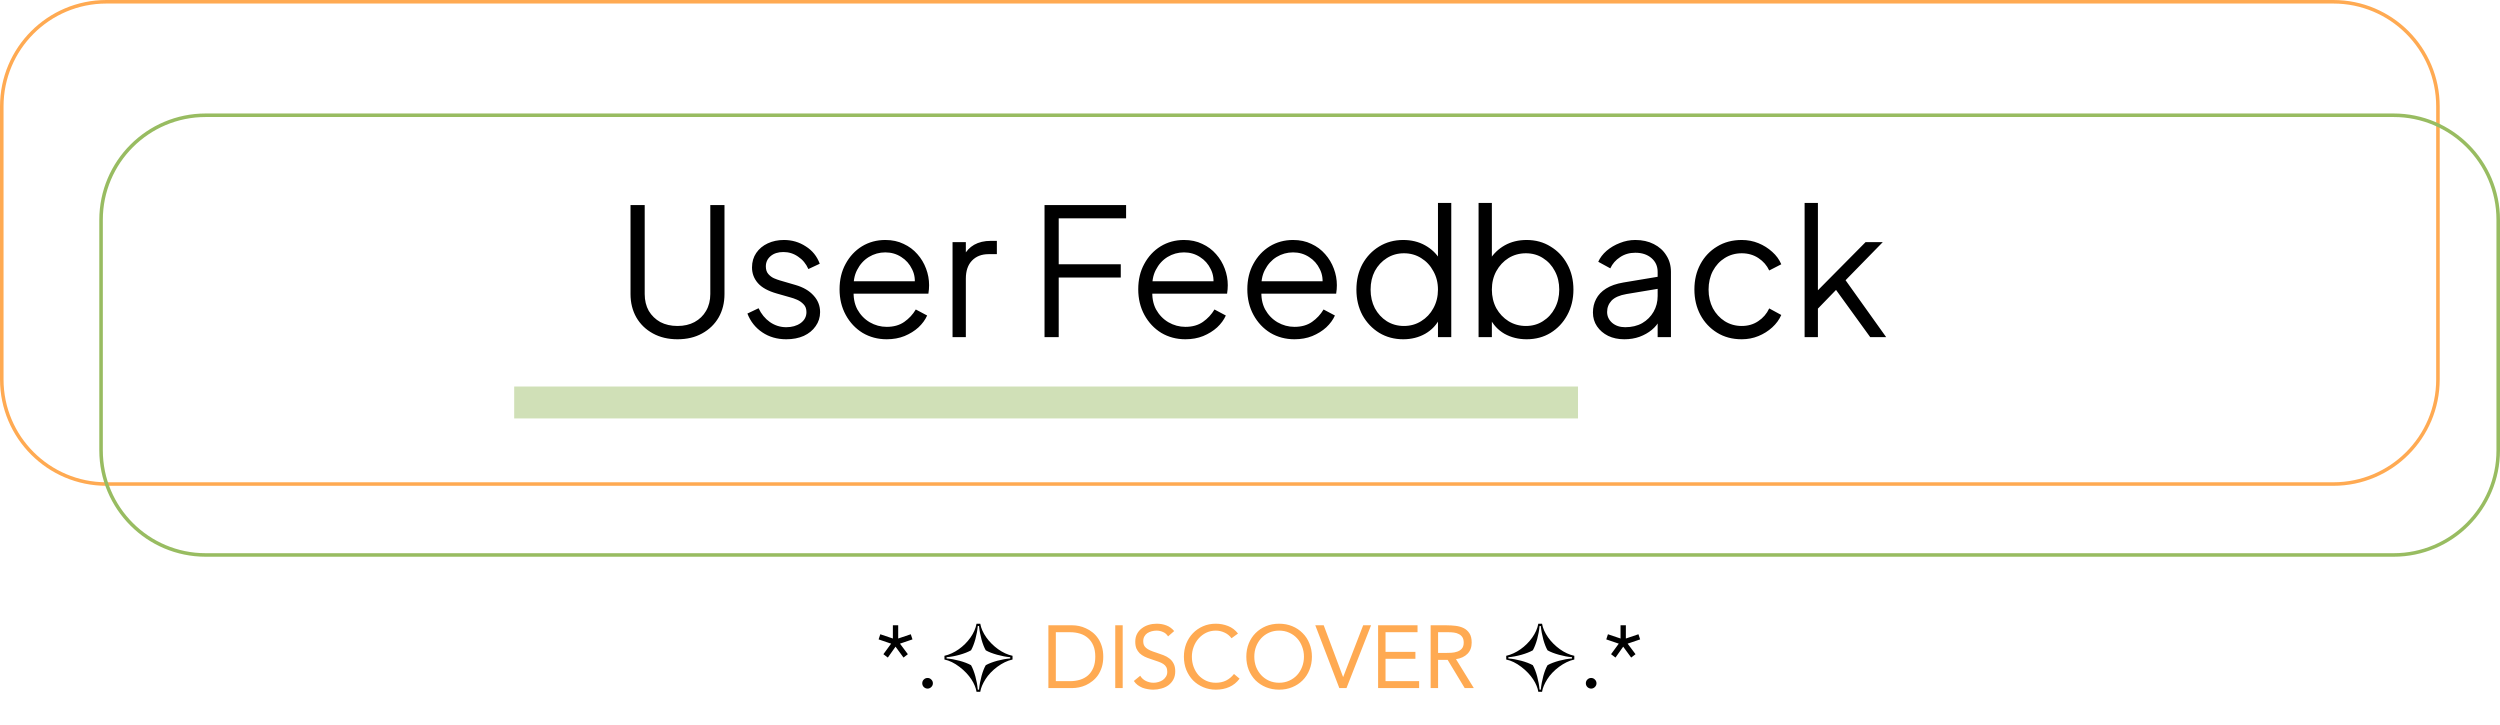
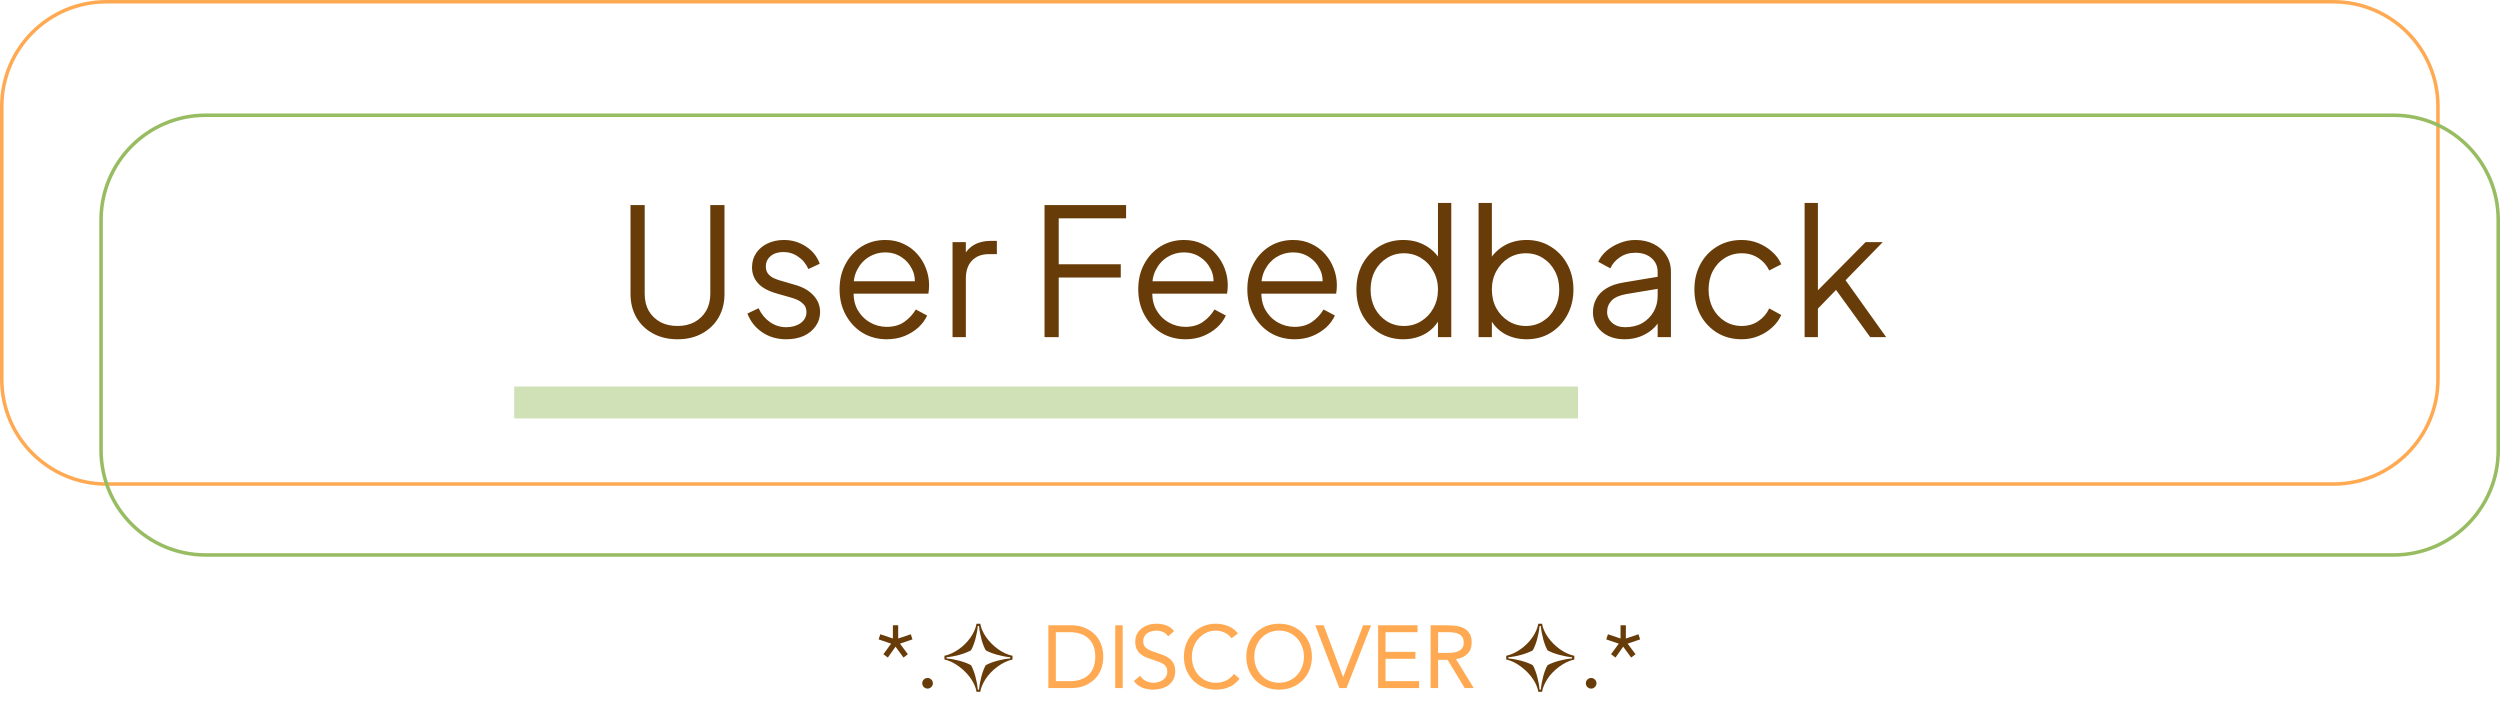
<svg xmlns="http://www.w3.org/2000/svg" width="352" height="102" viewBox="0 0 352 102" fill="none">
  <path d="M14.979 0.25H328.533C336.668 0.25 343.262 6.844 343.262 14.979V53.424C343.262 61.559 336.668 68.153 328.533 68.153H14.979C6.844 68.153 0.25 61.559 0.25 53.424V14.979C0.25 6.844 6.844 0.25 14.979 0.25Z" stroke="#FFAA52" stroke-width="0.499" />
  <path d="M28.959 16.227H337.021C345.156 16.227 351.75 22.822 351.75 30.956V63.41C351.75 71.545 345.156 78.139 337.021 78.139H28.959C20.824 78.139 14.23 71.545 14.23 63.41V30.956C14.23 22.822 20.824 16.227 28.959 16.227Z" stroke="#98BC61" stroke-width="0.499" />
-   <path d="M95.393 47.769C94.078 47.769 92.921 47.494 91.923 46.945C90.924 46.396 90.15 45.647 89.601 44.698C89.052 43.733 88.777 42.634 88.777 41.403V28.871H90.774V41.403C90.774 42.302 90.966 43.092 91.348 43.775C91.748 44.44 92.289 44.965 92.971 45.347C93.67 45.713 94.477 45.897 95.393 45.897C96.308 45.897 97.107 45.713 97.789 45.347C98.488 44.965 99.029 44.44 99.412 43.775C99.811 43.092 100.011 42.302 100.011 41.403V28.871H102.008V41.403C102.008 42.634 101.734 43.733 101.184 44.698C100.635 45.647 99.861 46.396 98.863 46.945C97.881 47.494 96.724 47.769 95.393 47.769ZM110.701 47.769C109.419 47.769 108.296 47.444 107.331 46.795C106.365 46.146 105.666 45.264 105.234 44.149L106.806 43.4C107.189 44.215 107.722 44.865 108.404 45.347C109.103 45.83 109.869 46.071 110.701 46.071C111.5 46.071 112.174 45.88 112.723 45.497C113.272 45.098 113.547 44.582 113.547 43.949C113.547 43.483 113.414 43.117 113.147 42.851C112.881 42.568 112.573 42.352 112.224 42.202C111.874 42.052 111.566 41.944 111.3 41.877L109.378 41.328C108.146 40.978 107.256 40.487 106.706 39.855C106.157 39.223 105.883 38.49 105.883 37.658C105.883 36.876 106.082 36.194 106.482 35.611C106.881 35.029 107.422 34.579 108.104 34.263C108.787 33.947 109.544 33.789 110.376 33.789C111.508 33.789 112.532 34.088 113.447 34.687C114.379 35.27 115.036 36.085 115.419 37.134L113.821 37.883C113.489 37.134 113.006 36.551 112.373 36.135C111.758 35.703 111.067 35.486 110.301 35.486C109.552 35.486 108.953 35.678 108.504 36.06C108.055 36.443 107.83 36.926 107.83 37.508C107.83 37.958 107.946 38.316 108.179 38.582C108.412 38.848 108.679 39.048 108.978 39.181C109.294 39.314 109.569 39.414 109.802 39.481L112.024 40.13C113.106 40.446 113.946 40.937 114.545 41.603C115.161 42.268 115.469 43.05 115.469 43.949C115.469 44.681 115.261 45.339 114.845 45.921C114.445 46.504 113.888 46.962 113.172 47.294C112.457 47.611 111.633 47.769 110.701 47.769ZM124.85 47.769C123.602 47.769 122.47 47.469 121.455 46.87C120.457 46.254 119.666 45.414 119.084 44.349C118.501 43.283 118.21 42.077 118.21 40.729C118.21 39.381 118.493 38.191 119.059 37.159C119.625 36.11 120.39 35.286 121.355 34.687C122.337 34.088 123.436 33.789 124.651 33.789C125.616 33.789 126.473 33.972 127.222 34.338C127.988 34.687 128.637 35.17 129.169 35.786C129.702 36.385 130.11 37.067 130.393 37.833C130.675 38.582 130.817 39.356 130.817 40.155C130.817 40.321 130.809 40.513 130.792 40.729C130.775 40.928 130.75 41.137 130.717 41.353H119.408V39.605H129.644L128.745 40.354C128.895 39.439 128.787 38.623 128.42 37.908C128.071 37.175 127.563 36.601 126.898 36.185C126.232 35.752 125.483 35.536 124.651 35.536C123.819 35.536 123.045 35.752 122.329 36.185C121.63 36.618 121.081 37.225 120.681 38.008C120.282 38.773 120.124 39.689 120.207 40.754C120.124 41.819 120.29 42.751 120.706 43.55C121.139 44.332 121.722 44.94 122.454 45.372C123.203 45.805 124.002 46.021 124.85 46.021C125.832 46.021 126.656 45.788 127.322 45.322C127.988 44.856 128.529 44.274 128.945 43.575L130.542 44.424C130.276 45.023 129.868 45.58 129.319 46.096C128.77 46.596 128.112 47.003 127.347 47.319C126.598 47.619 125.766 47.769 124.85 47.769ZM134.118 47.469V34.088H135.99V36.285L135.741 35.961C136.057 35.328 136.531 34.829 137.164 34.463C137.813 34.097 138.595 33.913 139.51 33.913H140.359V35.786H139.186C138.221 35.786 137.447 36.085 136.864 36.685C136.282 37.284 135.99 38.133 135.99 39.231V47.469H134.118ZM147.07 47.469V28.871H158.554V30.743H149.067V37.209H157.805V39.081H149.067V47.469H147.07ZM166.905 47.769C165.657 47.769 164.525 47.469 163.51 46.87C162.511 46.254 161.721 45.414 161.138 44.349C160.556 43.283 160.264 42.077 160.264 40.729C160.264 39.381 160.547 38.191 161.113 37.159C161.679 36.11 162.445 35.286 163.41 34.687C164.392 34.088 165.49 33.789 166.705 33.789C167.671 33.789 168.528 33.972 169.277 34.338C170.042 34.687 170.691 35.17 171.224 35.786C171.756 36.385 172.164 37.067 172.447 37.833C172.73 38.582 172.871 39.356 172.871 40.155C172.871 40.321 172.863 40.513 172.847 40.729C172.83 40.928 172.805 41.137 172.772 41.353H161.463V39.605H171.698L170.799 40.354C170.949 39.439 170.841 38.623 170.475 37.908C170.125 37.175 169.618 36.601 168.952 36.185C168.286 35.752 167.537 35.536 166.705 35.536C165.873 35.536 165.099 35.752 164.384 36.185C163.685 36.618 163.135 37.225 162.736 38.008C162.336 38.773 162.178 39.689 162.262 40.754C162.178 41.819 162.345 42.751 162.761 43.55C163.194 44.332 163.776 44.94 164.508 45.372C165.257 45.805 166.056 46.021 166.905 46.021C167.887 46.021 168.711 45.788 169.376 45.322C170.042 44.856 170.583 44.274 170.999 43.575L172.597 44.424C172.331 45.023 171.923 45.58 171.374 46.096C170.824 46.596 170.167 47.003 169.401 47.319C168.652 47.619 167.82 47.769 166.905 47.769ZM182.264 47.769C181.016 47.769 179.884 47.469 178.869 46.87C177.87 46.254 177.08 45.414 176.497 44.349C175.915 43.283 175.623 42.077 175.623 40.729C175.623 39.381 175.906 38.191 176.472 37.159C177.038 36.11 177.804 35.286 178.769 34.687C179.751 34.088 180.849 33.789 182.064 33.789C183.03 33.789 183.887 33.972 184.636 34.338C185.401 34.687 186.05 35.17 186.583 35.786C187.115 36.385 187.523 37.067 187.806 37.833C188.089 38.582 188.231 39.356 188.231 40.155C188.231 40.321 188.222 40.513 188.206 40.729C188.189 40.928 188.164 41.137 188.131 41.353H176.822V39.605H187.057L186.158 40.354C186.308 39.439 186.2 38.623 185.834 37.908C185.484 37.175 184.977 36.601 184.311 36.185C183.645 35.752 182.896 35.536 182.064 35.536C181.232 35.536 180.458 35.752 179.743 36.185C179.044 36.618 178.494 37.225 178.095 38.008C177.695 38.773 177.537 39.689 177.621 40.754C177.537 41.819 177.704 42.751 178.12 43.55C178.553 44.332 179.135 44.94 179.867 45.372C180.616 45.805 181.415 46.021 182.264 46.021C183.246 46.021 184.07 45.788 184.735 45.322C185.401 44.856 185.942 44.274 186.358 43.575L187.956 44.424C187.69 45.023 187.282 45.58 186.733 46.096C186.183 46.596 185.526 47.003 184.76 47.319C184.012 47.619 183.179 47.769 182.264 47.769ZM197.573 47.769C196.325 47.769 195.201 47.469 194.203 46.87C193.204 46.254 192.414 45.422 191.831 44.374C191.265 43.309 190.982 42.11 190.982 40.779C190.982 39.431 191.265 38.232 191.831 37.184C192.414 36.135 193.196 35.312 194.178 34.712C195.177 34.097 196.308 33.789 197.573 33.789C198.721 33.789 199.745 34.038 200.644 34.538C201.542 35.037 202.25 35.711 202.766 36.56L202.466 37.084V28.571H204.339V47.469H202.466V44.474L202.766 44.748C202.3 45.713 201.601 46.462 200.669 46.995C199.753 47.511 198.721 47.769 197.573 47.769ZM197.673 45.897C198.572 45.897 199.379 45.672 200.095 45.222C200.827 44.773 201.401 44.166 201.817 43.4C202.25 42.618 202.466 41.744 202.466 40.779C202.466 39.813 202.25 38.948 201.817 38.182C201.401 37.4 200.827 36.784 200.095 36.335C199.379 35.886 198.572 35.661 197.673 35.661C196.791 35.661 195.992 35.886 195.276 36.335C194.561 36.784 193.995 37.392 193.579 38.157C193.179 38.923 192.98 39.797 192.98 40.779C192.98 41.744 193.179 42.618 193.579 43.4C193.995 44.166 194.552 44.773 195.251 45.222C195.967 45.672 196.774 45.897 197.673 45.897ZM214.948 47.769C213.8 47.769 212.76 47.511 211.828 46.995C210.912 46.462 210.222 45.713 209.756 44.748L210.055 44.474V47.469H208.183V28.571H210.055V37.084L209.756 36.56C210.288 35.711 210.996 35.037 211.878 34.538C212.776 34.038 213.8 33.789 214.948 33.789C216.213 33.789 217.337 34.097 218.318 34.712C219.317 35.312 220.099 36.135 220.665 37.184C221.248 38.232 221.539 39.431 221.539 40.779C221.539 42.11 221.248 43.309 220.665 44.374C220.099 45.422 219.317 46.254 218.318 46.87C217.337 47.469 216.213 47.769 214.948 47.769ZM214.848 45.897C215.747 45.897 216.546 45.672 217.245 45.222C217.961 44.773 218.518 44.166 218.918 43.4C219.334 42.618 219.542 41.744 219.542 40.779C219.542 39.797 219.334 38.923 218.918 38.157C218.518 37.392 217.961 36.784 217.245 36.335C216.546 35.886 215.747 35.661 214.848 35.661C213.95 35.661 213.134 35.886 212.402 36.335C211.686 36.784 211.112 37.4 210.679 38.182C210.263 38.948 210.055 39.813 210.055 40.779C210.055 41.744 210.263 42.618 210.679 43.4C211.112 44.166 211.686 44.773 212.402 45.222C213.134 45.672 213.95 45.897 214.848 45.897ZM228.704 47.769C227.855 47.769 227.097 47.611 226.432 47.294C225.766 46.962 225.242 46.512 224.859 45.946C224.476 45.38 224.285 44.731 224.285 43.999C224.285 43.3 224.435 42.668 224.734 42.102C225.034 41.519 225.5 41.028 226.132 40.629C226.765 40.23 227.572 39.947 228.554 39.78L233.796 38.906V40.604L229.003 41.403C228.038 41.569 227.339 41.877 226.906 42.327C226.49 42.776 226.282 43.309 226.282 43.924C226.282 44.523 226.515 45.031 226.981 45.447C227.464 45.863 228.079 46.071 228.828 46.071C229.744 46.071 230.543 45.88 231.225 45.497C231.907 45.098 232.44 44.565 232.823 43.899C233.205 43.234 233.397 42.493 233.397 41.678V38.282C233.397 37.483 233.106 36.834 232.523 36.335C231.941 35.836 231.183 35.586 230.251 35.586C229.436 35.586 228.72 35.794 228.104 36.21C227.489 36.61 227.031 37.134 226.731 37.783L225.034 36.859C225.283 36.293 225.674 35.778 226.207 35.312C226.756 34.846 227.38 34.479 228.079 34.213C228.778 33.93 229.502 33.789 230.251 33.789C231.233 33.789 232.099 33.98 232.848 34.363C233.613 34.746 234.204 35.278 234.62 35.961C235.053 36.626 235.269 37.4 235.269 38.282V47.469H233.397V44.798L233.671 45.073C233.438 45.572 233.072 46.03 232.573 46.446C232.09 46.845 231.516 47.17 230.85 47.419C230.201 47.652 229.486 47.769 228.704 47.769ZM245.237 47.769C243.922 47.769 242.765 47.461 241.767 46.845C240.768 46.229 239.986 45.397 239.42 44.349C238.854 43.283 238.571 42.085 238.571 40.754C238.571 39.422 238.854 38.232 239.42 37.184C239.986 36.135 240.768 35.312 241.767 34.712C242.765 34.097 243.922 33.789 245.237 33.789C246.069 33.789 246.851 33.938 247.583 34.238C248.316 34.538 248.965 34.945 249.531 35.461C250.096 35.961 250.521 36.543 250.804 37.209L249.106 38.083C248.773 37.367 248.266 36.784 247.583 36.335C246.901 35.886 246.119 35.661 245.237 35.661C244.355 35.661 243.556 35.886 242.84 36.335C242.141 36.768 241.584 37.375 241.167 38.157C240.768 38.923 240.568 39.797 240.568 40.779C240.568 41.744 240.768 42.618 241.167 43.4C241.584 44.166 242.141 44.773 242.84 45.222C243.556 45.672 244.355 45.897 245.237 45.897C246.119 45.897 246.893 45.672 247.558 45.222C248.241 44.773 248.757 44.174 249.106 43.425L250.804 44.349C250.521 44.998 250.096 45.58 249.531 46.096C248.965 46.612 248.316 47.02 247.583 47.319C246.851 47.619 246.069 47.769 245.237 47.769ZM254.089 47.469V28.571H255.962V41.802L255.163 41.678L262.677 34.088H265.099L259.856 39.456L265.573 47.469H263.326L257.959 40.055L259.157 40.155L255.338 44.099L255.962 42.551V47.469H254.089Z" fill="black" />
+   <path d="M95.393 47.769C94.078 47.769 92.921 47.494 91.923 46.945C90.924 46.396 90.15 45.647 89.601 44.698C89.052 43.733 88.777 42.634 88.777 41.403V28.871H90.774V41.403C90.774 42.302 90.966 43.092 91.348 43.775C91.748 44.44 92.289 44.965 92.971 45.347C93.67 45.713 94.477 45.897 95.393 45.897C96.308 45.897 97.107 45.713 97.789 45.347C98.488 44.965 99.029 44.44 99.412 43.775C99.811 43.092 100.011 42.302 100.011 41.403V28.871H102.008V41.403C102.008 42.634 101.734 43.733 101.184 44.698C100.635 45.647 99.861 46.396 98.863 46.945C97.881 47.494 96.724 47.769 95.393 47.769ZM110.701 47.769C109.419 47.769 108.296 47.444 107.331 46.795C106.365 46.146 105.666 45.264 105.234 44.149L106.806 43.4C107.189 44.215 107.722 44.865 108.404 45.347C109.103 45.83 109.869 46.071 110.701 46.071C111.5 46.071 112.174 45.88 112.723 45.497C113.272 45.098 113.547 44.582 113.547 43.949C113.547 43.483 113.414 43.117 113.147 42.851C112.881 42.568 112.573 42.352 112.224 42.202C111.874 42.052 111.566 41.944 111.3 41.877L109.378 41.328C108.146 40.978 107.256 40.487 106.706 39.855C106.157 39.223 105.883 38.49 105.883 37.658C105.883 36.876 106.082 36.194 106.482 35.611C106.881 35.029 107.422 34.579 108.104 34.263C108.787 33.947 109.544 33.789 110.376 33.789C111.508 33.789 112.532 34.088 113.447 34.687C114.379 35.27 115.036 36.085 115.419 37.134L113.821 37.883C113.489 37.134 113.006 36.551 112.373 36.135C111.758 35.703 111.067 35.486 110.301 35.486C109.552 35.486 108.953 35.678 108.504 36.06C108.055 36.443 107.83 36.926 107.83 37.508C107.83 37.958 107.946 38.316 108.179 38.582C108.412 38.848 108.679 39.048 108.978 39.181C109.294 39.314 109.569 39.414 109.802 39.481L112.024 40.13C113.106 40.446 113.946 40.937 114.545 41.603C115.161 42.268 115.469 43.05 115.469 43.949C115.469 44.681 115.261 45.339 114.845 45.921C114.445 46.504 113.888 46.962 113.172 47.294C112.457 47.611 111.633 47.769 110.701 47.769ZM124.85 47.769C123.602 47.769 122.47 47.469 121.455 46.87C120.457 46.254 119.666 45.414 119.084 44.349C118.501 43.283 118.21 42.077 118.21 40.729C118.21 39.381 118.493 38.191 119.059 37.159C119.625 36.11 120.39 35.286 121.355 34.687C122.337 34.088 123.436 33.789 124.651 33.789C125.616 33.789 126.473 33.972 127.222 34.338C127.988 34.687 128.637 35.17 129.169 35.786C129.702 36.385 130.11 37.067 130.393 37.833C130.675 38.582 130.817 39.356 130.817 40.155C130.817 40.321 130.809 40.513 130.792 40.729C130.775 40.928 130.75 41.137 130.717 41.353H119.408V39.605H129.644L128.745 40.354C128.895 39.439 128.787 38.623 128.42 37.908C128.071 37.175 127.563 36.601 126.898 36.185C126.232 35.752 125.483 35.536 124.651 35.536C123.819 35.536 123.045 35.752 122.329 36.185C121.63 36.618 121.081 37.225 120.681 38.008C120.282 38.773 120.124 39.689 120.207 40.754C120.124 41.819 120.29 42.751 120.706 43.55C121.139 44.332 121.722 44.94 122.454 45.372C123.203 45.805 124.002 46.021 124.85 46.021C125.832 46.021 126.656 45.788 127.322 45.322C127.988 44.856 128.529 44.274 128.945 43.575L130.542 44.424C130.276 45.023 129.868 45.58 129.319 46.096C128.77 46.596 128.112 47.003 127.347 47.319C126.598 47.619 125.766 47.769 124.85 47.769ZM134.118 47.469V34.088H135.99V36.285L135.741 35.961C136.057 35.328 136.531 34.829 137.164 34.463C137.813 34.097 138.595 33.913 139.51 33.913H140.359V35.786H139.186C138.221 35.786 137.447 36.085 136.864 36.685C136.282 37.284 135.99 38.133 135.99 39.231V47.469H134.118ZM147.07 47.469V28.871H158.554V30.743H149.067V37.209H157.805V39.081H149.067V47.469H147.07ZM166.905 47.769C165.657 47.769 164.525 47.469 163.51 46.87C162.511 46.254 161.721 45.414 161.138 44.349C160.556 43.283 160.264 42.077 160.264 40.729C160.264 39.381 160.547 38.191 161.113 37.159C161.679 36.11 162.445 35.286 163.41 34.687C164.392 34.088 165.49 33.789 166.705 33.789C167.671 33.789 168.528 33.972 169.277 34.338C170.042 34.687 170.691 35.17 171.224 35.786C171.756 36.385 172.164 37.067 172.447 37.833C172.73 38.582 172.871 39.356 172.871 40.155C172.871 40.321 172.863 40.513 172.847 40.729C172.83 40.928 172.805 41.137 172.772 41.353H161.463V39.605H171.698L170.799 40.354C170.949 39.439 170.841 38.623 170.475 37.908C170.125 37.175 169.618 36.601 168.952 36.185C168.286 35.752 167.537 35.536 166.705 35.536C165.873 35.536 165.099 35.752 164.384 36.185C163.685 36.618 163.135 37.225 162.736 38.008C162.336 38.773 162.178 39.689 162.262 40.754C162.178 41.819 162.345 42.751 162.761 43.55C163.194 44.332 163.776 44.94 164.508 45.372C165.257 45.805 166.056 46.021 166.905 46.021C167.887 46.021 168.711 45.788 169.376 45.322C170.042 44.856 170.583 44.274 170.999 43.575L172.597 44.424C172.331 45.023 171.923 45.58 171.374 46.096C170.824 46.596 170.167 47.003 169.401 47.319C168.652 47.619 167.82 47.769 166.905 47.769ZM182.264 47.769C181.016 47.769 179.884 47.469 178.869 46.87C177.87 46.254 177.08 45.414 176.497 44.349C175.915 43.283 175.623 42.077 175.623 40.729C175.623 39.381 175.906 38.191 176.472 37.159C177.038 36.11 177.804 35.286 178.769 34.687C179.751 34.088 180.849 33.789 182.064 33.789C183.03 33.789 183.887 33.972 184.636 34.338C185.401 34.687 186.05 35.17 186.583 35.786C187.115 36.385 187.523 37.067 187.806 37.833C188.089 38.582 188.231 39.356 188.231 40.155C188.231 40.321 188.222 40.513 188.206 40.729C188.189 40.928 188.164 41.137 188.131 41.353H176.822V39.605H187.057L186.158 40.354C186.308 39.439 186.2 38.623 185.834 37.908C185.484 37.175 184.977 36.601 184.311 36.185C183.645 35.752 182.896 35.536 182.064 35.536C181.232 35.536 180.458 35.752 179.743 36.185C179.044 36.618 178.494 37.225 178.095 38.008C177.695 38.773 177.537 39.689 177.621 40.754C177.537 41.819 177.704 42.751 178.12 43.55C178.553 44.332 179.135 44.94 179.867 45.372C180.616 45.805 181.415 46.021 182.264 46.021C183.246 46.021 184.07 45.788 184.735 45.322C185.401 44.856 185.942 44.274 186.358 43.575L187.956 44.424C187.69 45.023 187.282 45.58 186.733 46.096C186.183 46.596 185.526 47.003 184.76 47.319C184.012 47.619 183.179 47.769 182.264 47.769ZM197.573 47.769C196.325 47.769 195.201 47.469 194.203 46.87C193.204 46.254 192.414 45.422 191.831 44.374C191.265 43.309 190.982 42.11 190.982 40.779C190.982 39.431 191.265 38.232 191.831 37.184C192.414 36.135 193.196 35.312 194.178 34.712C195.177 34.097 196.308 33.789 197.573 33.789C198.721 33.789 199.745 34.038 200.644 34.538C201.542 35.037 202.25 35.711 202.766 36.56L202.466 37.084V28.571H204.339V47.469H202.466V44.474L202.766 44.748C202.3 45.713 201.601 46.462 200.669 46.995C199.753 47.511 198.721 47.769 197.573 47.769ZM197.673 45.897C198.572 45.897 199.379 45.672 200.095 45.222C200.827 44.773 201.401 44.166 201.817 43.4C202.25 42.618 202.466 41.744 202.466 40.779C202.466 39.813 202.25 38.948 201.817 38.182C201.401 37.4 200.827 36.784 200.095 36.335C199.379 35.886 198.572 35.661 197.673 35.661C196.791 35.661 195.992 35.886 195.276 36.335C194.561 36.784 193.995 37.392 193.579 38.157C193.179 38.923 192.98 39.797 192.98 40.779C192.98 41.744 193.179 42.618 193.579 43.4C193.995 44.166 194.552 44.773 195.251 45.222C195.967 45.672 196.774 45.897 197.673 45.897ZM214.948 47.769C213.8 47.769 212.76 47.511 211.828 46.995C210.912 46.462 210.222 45.713 209.756 44.748L210.055 44.474V47.469H208.183V28.571H210.055V37.084L209.756 36.56C210.288 35.711 210.996 35.037 211.878 34.538C212.776 34.038 213.8 33.789 214.948 33.789C216.213 33.789 217.337 34.097 218.318 34.712C219.317 35.312 220.099 36.135 220.665 37.184C221.248 38.232 221.539 39.431 221.539 40.779C221.539 42.11 221.248 43.309 220.665 44.374C220.099 45.422 219.317 46.254 218.318 46.87C217.337 47.469 216.213 47.769 214.948 47.769ZM214.848 45.897C215.747 45.897 216.546 45.672 217.245 45.222C217.961 44.773 218.518 44.166 218.918 43.4C219.334 42.618 219.542 41.744 219.542 40.779C219.542 39.797 219.334 38.923 218.918 38.157C218.518 37.392 217.961 36.784 217.245 36.335C216.546 35.886 215.747 35.661 214.848 35.661C213.95 35.661 213.134 35.886 212.402 36.335C211.686 36.784 211.112 37.4 210.679 38.182C210.263 38.948 210.055 39.813 210.055 40.779C210.055 41.744 210.263 42.618 210.679 43.4C211.112 44.166 211.686 44.773 212.402 45.222C213.134 45.672 213.95 45.897 214.848 45.897ZM228.704 47.769C227.855 47.769 227.097 47.611 226.432 47.294C225.766 46.962 225.242 46.512 224.859 45.946C224.476 45.38 224.285 44.731 224.285 43.999C224.285 43.3 224.435 42.668 224.734 42.102C225.034 41.519 225.5 41.028 226.132 40.629C226.765 40.23 227.572 39.947 228.554 39.78L233.796 38.906V40.604L229.003 41.403C228.038 41.569 227.339 41.877 226.906 42.327C226.49 42.776 226.282 43.309 226.282 43.924C226.282 44.523 226.515 45.031 226.981 45.447C227.464 45.863 228.079 46.071 228.828 46.071C229.744 46.071 230.543 45.88 231.225 45.497C231.907 45.098 232.44 44.565 232.823 43.899C233.205 43.234 233.397 42.493 233.397 41.678V38.282C233.397 37.483 233.106 36.834 232.523 36.335C231.941 35.836 231.183 35.586 230.251 35.586C229.436 35.586 228.72 35.794 228.104 36.21C227.489 36.61 227.031 37.134 226.731 37.783L225.034 36.859C225.283 36.293 225.674 35.778 226.207 35.312C226.756 34.846 227.38 34.479 228.079 34.213C228.778 33.93 229.502 33.789 230.251 33.789C231.233 33.789 232.099 33.98 232.848 34.363C233.613 34.746 234.204 35.278 234.62 35.961C235.053 36.626 235.269 37.4 235.269 38.282V47.469H233.397V44.798L233.671 45.073C233.438 45.572 233.072 46.03 232.573 46.446C232.09 46.845 231.516 47.17 230.85 47.419C230.201 47.652 229.486 47.769 228.704 47.769ZM245.237 47.769C243.922 47.769 242.765 47.461 241.767 46.845C240.768 46.229 239.986 45.397 239.42 44.349C238.854 43.283 238.571 42.085 238.571 40.754C238.571 39.422 238.854 38.232 239.42 37.184C239.986 36.135 240.768 35.312 241.767 34.712C242.765 34.097 243.922 33.789 245.237 33.789C246.069 33.789 246.851 33.938 247.583 34.238C248.316 34.538 248.965 34.945 249.531 35.461C250.096 35.961 250.521 36.543 250.804 37.209L249.106 38.083C248.773 37.367 248.266 36.784 247.583 36.335C246.901 35.886 246.119 35.661 245.237 35.661C244.355 35.661 243.556 35.886 242.84 36.335C242.141 36.768 241.584 37.375 241.167 38.157C240.768 38.923 240.568 39.797 240.568 40.779C240.568 41.744 240.768 42.618 241.167 43.4C241.584 44.166 242.141 44.773 242.84 45.222C243.556 45.672 244.355 45.897 245.237 45.897C246.119 45.897 246.893 45.672 247.558 45.222C248.241 44.773 248.757 44.174 249.106 43.425L250.804 44.349C250.521 44.998 250.096 45.58 249.531 46.096C248.965 46.612 248.316 47.02 247.583 47.319C246.851 47.619 246.069 47.769 245.237 47.769ZM254.089 47.469V28.571H255.962V41.802L255.163 41.678L262.677 34.088H265.099L259.856 39.456L265.573 47.469H263.326L257.959 40.055L259.157 40.155L255.338 44.099L255.962 42.551V47.469H254.089Z" fill="#683C09" />
  <rect x="72.397" y="54.423" width="149.787" height="4.494" fill="#98BC61" fill-opacity="0.45" />
-   <path d="M126.466 89.902L128.239 89.303L128.476 90.027L126.716 90.626L127.827 92.112L127.215 92.586L126.092 91.051L125.006 92.586L124.382 92.112L125.468 90.626L123.708 90.027L123.945 89.303L125.717 89.902V88.042H126.466V89.902ZM130.602 95.457C130.81 95.457 130.985 95.532 131.126 95.682C131.276 95.823 131.351 95.998 131.351 96.206C131.351 96.414 131.272 96.593 131.114 96.743C130.964 96.884 130.794 96.955 130.602 96.955C130.411 96.955 130.236 96.884 130.078 96.743C129.928 96.593 129.853 96.414 129.853 96.206C129.853 95.998 129.924 95.823 130.065 95.682C130.215 95.532 130.394 95.457 130.602 95.457ZM137.496 97.404C137.322 96.331 136.548 94.995 135.1 93.897C134.376 93.347 133.664 92.998 132.978 92.861V92.336C134.363 92.024 135.736 91.051 136.635 89.778C137.084 89.141 137.372 88.492 137.496 87.818H138.021C138.233 89.091 139.231 90.477 140.542 91.413C141.191 91.874 141.865 92.186 142.564 92.336V92.861C141.154 93.148 139.544 94.371 138.757 95.632C138.358 96.268 138.108 96.855 138.021 97.404H137.496ZM137.671 97.105H137.846C137.971 95.806 138.358 94.396 138.795 93.659C139.631 93.185 141.141 92.786 142.24 92.711V92.536C141.141 92.449 139.568 92.024 138.795 91.562C138.358 90.814 137.971 89.44 137.846 88.142H137.671C137.571 89.316 137.197 90.726 136.723 91.562C135.924 92.024 134.426 92.449 133.277 92.536V92.711C134.413 92.798 135.874 93.185 136.723 93.659C137.184 94.471 137.571 95.906 137.671 97.105ZM216.595 97.404C216.421 96.331 215.647 94.995 214.199 93.897C213.475 93.347 212.763 92.998 212.077 92.861V92.336C213.462 92.024 214.835 91.051 215.734 89.778C216.184 89.141 216.471 88.492 216.595 87.818H217.12C217.332 89.091 218.331 90.477 219.641 91.413C220.29 91.874 220.964 92.186 221.663 92.336V92.861C220.253 93.148 218.643 94.371 217.856 95.632C217.457 96.268 217.207 96.855 217.12 97.404H216.595ZM216.77 97.105H216.945C217.07 95.806 217.457 94.396 217.894 93.659C218.73 93.185 220.24 92.786 221.339 92.711V92.536C220.24 92.449 218.668 92.024 217.894 91.562C217.457 90.814 217.07 89.44 216.945 88.142H216.77C216.67 89.316 216.296 90.726 215.822 91.562C215.023 92.024 213.525 92.449 212.376 92.536V92.711C213.512 92.798 214.973 93.185 215.822 93.659C216.283 94.471 216.67 95.906 216.77 97.105ZM224.036 95.457C224.244 95.457 224.419 95.532 224.561 95.682C224.71 95.823 224.785 95.998 224.785 96.206C224.785 96.414 224.706 96.593 224.548 96.743C224.398 96.884 224.228 96.955 224.036 96.955C223.845 96.955 223.67 96.884 223.512 96.743C223.362 96.593 223.287 96.414 223.287 96.206C223.287 95.998 223.358 95.823 223.5 95.682C223.649 95.532 223.828 95.457 224.036 95.457ZM228.921 89.902L230.693 89.303L230.931 90.027L229.171 90.626L230.282 92.112L229.67 92.586L228.546 91.051L227.461 92.586L226.836 92.112L227.922 90.626L226.162 90.027L226.4 89.303L228.172 89.902V88.042H228.921V89.902Z" fill="black" />
+   <path d="M126.466 89.902L128.239 89.303L128.476 90.027L126.716 90.626L127.827 92.112L127.215 92.586L126.092 91.051L125.006 92.586L124.382 92.112L125.468 90.626L123.708 90.027L123.945 89.303L125.717 89.902V88.042H126.466V89.902ZM130.602 95.457C130.81 95.457 130.985 95.532 131.126 95.682C131.276 95.823 131.351 95.998 131.351 96.206C131.351 96.414 131.272 96.593 131.114 96.743C130.964 96.884 130.794 96.955 130.602 96.955C130.411 96.955 130.236 96.884 130.078 96.743C129.928 96.593 129.853 96.414 129.853 96.206C129.853 95.998 129.924 95.823 130.065 95.682C130.215 95.532 130.394 95.457 130.602 95.457ZM137.496 97.404C137.322 96.331 136.548 94.995 135.1 93.897C134.376 93.347 133.664 92.998 132.978 92.861V92.336C134.363 92.024 135.736 91.051 136.635 89.778C137.084 89.141 137.372 88.492 137.496 87.818H138.021C138.233 89.091 139.231 90.477 140.542 91.413C141.191 91.874 141.865 92.186 142.564 92.336V92.861C141.154 93.148 139.544 94.371 138.757 95.632C138.358 96.268 138.108 96.855 138.021 97.404H137.496ZM137.671 97.105H137.846C137.971 95.806 138.358 94.396 138.795 93.659C139.631 93.185 141.141 92.786 142.24 92.711V92.536C141.141 92.449 139.568 92.024 138.795 91.562C138.358 90.814 137.971 89.44 137.846 88.142H137.671C137.571 89.316 137.197 90.726 136.723 91.562C135.924 92.024 134.426 92.449 133.277 92.536V92.711C134.413 92.798 135.874 93.185 136.723 93.659C137.184 94.471 137.571 95.906 137.671 97.105ZM216.595 97.404C216.421 96.331 215.647 94.995 214.199 93.897C213.475 93.347 212.763 92.998 212.077 92.861V92.336C213.462 92.024 214.835 91.051 215.734 89.778C216.184 89.141 216.471 88.492 216.595 87.818H217.12C217.332 89.091 218.331 90.477 219.641 91.413C220.29 91.874 220.964 92.186 221.663 92.336V92.861C220.253 93.148 218.643 94.371 217.856 95.632C217.457 96.268 217.207 96.855 217.12 97.404H216.595ZM216.77 97.105H216.945C217.07 95.806 217.457 94.396 217.894 93.659C218.73 93.185 220.24 92.786 221.339 92.711V92.536C220.24 92.449 218.668 92.024 217.894 91.562C217.457 90.814 217.07 89.44 216.945 88.142H216.77C216.67 89.316 216.296 90.726 215.822 91.562C215.023 92.024 213.525 92.449 212.376 92.536V92.711C213.512 92.798 214.973 93.185 215.822 93.659C216.283 94.471 216.67 95.906 216.77 97.105ZM224.036 95.457C224.244 95.457 224.419 95.532 224.561 95.682C224.71 95.823 224.785 95.998 224.785 96.206C224.785 96.414 224.706 96.593 224.548 96.743C224.398 96.884 224.228 96.955 224.036 96.955C223.845 96.955 223.67 96.884 223.512 96.743C223.362 96.593 223.287 96.414 223.287 96.206C223.287 95.998 223.358 95.823 223.5 95.682C223.649 95.532 223.828 95.457 224.036 95.457ZM228.921 89.902L230.693 89.303L230.931 90.027L229.171 90.626L230.282 92.112L229.67 92.586L228.546 91.051L227.461 92.586L226.836 92.112L227.922 90.626L226.162 90.027L226.4 89.303L228.172 89.902V88.042H228.921V89.902Z" fill="#683C09" />
  <path d="M147.613 88.042H151.008C151.299 88.042 151.607 88.076 151.931 88.142C152.256 88.209 152.576 88.317 152.893 88.467C153.217 88.608 153.525 88.796 153.816 89.028C154.116 89.261 154.378 89.544 154.603 89.877C154.827 90.202 155.006 90.581 155.139 91.013C155.272 91.438 155.339 91.92 155.339 92.461C155.339 93.002 155.272 93.489 155.139 93.922C155.006 94.346 154.827 94.725 154.603 95.058C154.378 95.382 154.116 95.661 153.816 95.894C153.525 96.127 153.217 96.318 152.893 96.468C152.576 96.609 152.256 96.713 151.931 96.78C151.607 96.847 151.299 96.88 151.008 96.88H147.613V88.042ZM148.661 95.906H150.658C151.166 95.906 151.636 95.84 152.069 95.707C152.501 95.573 152.876 95.37 153.192 95.095C153.508 94.812 153.758 94.454 153.941 94.021C154.124 93.589 154.216 93.069 154.216 92.461C154.216 91.854 154.124 91.334 153.941 90.901C153.758 90.468 153.508 90.115 153.192 89.84C152.876 89.557 152.501 89.349 152.069 89.216C151.636 89.083 151.166 89.016 150.658 89.016H148.661V95.906ZM157.027 88.042H158.075V96.88H157.027V88.042ZM164.463 89.603C164.289 89.32 164.056 89.116 163.764 88.991C163.473 88.858 163.169 88.791 162.853 88.791C162.62 88.791 162.391 88.82 162.167 88.879C161.942 88.937 161.738 89.024 161.555 89.141C161.38 89.257 161.239 89.411 161.131 89.603C161.022 89.794 160.968 90.019 160.968 90.277C160.968 90.477 160.997 90.655 161.056 90.814C161.122 90.963 161.226 91.101 161.368 91.225C161.509 91.35 161.701 91.467 161.942 91.575C162.183 91.683 162.479 91.791 162.828 91.9C163.169 92.008 163.498 92.124 163.814 92.249C164.139 92.374 164.422 92.532 164.663 92.723C164.913 92.915 165.108 93.156 165.25 93.447C165.399 93.73 165.474 94.088 165.474 94.521C165.474 94.962 165.387 95.345 165.212 95.669C165.037 95.994 164.804 96.264 164.513 96.481C164.23 96.689 163.902 96.842 163.527 96.942C163.153 97.05 162.766 97.105 162.366 97.105C162.108 97.105 161.85 97.08 161.592 97.03C161.334 96.988 161.085 96.921 160.843 96.83C160.61 96.73 160.39 96.605 160.182 96.456C159.974 96.297 159.795 96.106 159.645 95.881L160.544 95.145C160.735 95.469 161.002 95.715 161.343 95.881C161.684 96.048 162.046 96.131 162.429 96.131C162.653 96.131 162.878 96.098 163.103 96.031C163.336 95.965 163.544 95.869 163.727 95.744C163.91 95.611 164.06 95.449 164.176 95.257C164.293 95.066 164.351 94.845 164.351 94.596C164.351 94.321 164.305 94.1 164.214 93.934C164.122 93.759 163.981 93.609 163.789 93.485C163.598 93.36 163.357 93.248 163.065 93.148C162.774 93.048 162.433 92.931 162.042 92.798C161.726 92.698 161.434 92.586 161.168 92.461C160.902 92.328 160.669 92.17 160.469 91.987C160.278 91.795 160.124 91.571 160.007 91.313C159.899 91.046 159.845 90.73 159.845 90.364C159.845 89.94 159.928 89.569 160.094 89.253C160.261 88.937 160.486 88.675 160.769 88.467C161.051 88.251 161.372 88.088 161.73 87.98C162.087 87.872 162.462 87.818 162.853 87.818C163.352 87.818 163.806 87.897 164.214 88.055C164.63 88.205 165 88.471 165.325 88.854L164.463 89.603ZM173.396 89.865C173.13 89.507 172.801 89.241 172.41 89.066C172.019 88.883 171.611 88.791 171.187 88.791C170.696 88.791 170.243 88.891 169.826 89.091C169.419 89.291 169.065 89.561 168.765 89.902C168.466 90.235 168.233 90.626 168.066 91.076C167.9 91.517 167.817 91.978 167.817 92.461C167.817 92.977 167.9 93.46 168.066 93.909C168.233 94.35 168.462 94.737 168.753 95.07C169.053 95.394 169.406 95.653 169.814 95.844C170.23 96.035 170.688 96.131 171.187 96.131C171.728 96.131 172.211 96.027 172.635 95.819C173.059 95.603 173.43 95.295 173.746 94.895L174.532 95.557C174.133 96.089 173.65 96.481 173.084 96.73C172.527 96.98 171.894 97.105 171.187 97.105C170.555 97.105 169.964 96.988 169.415 96.755C168.865 96.522 168.387 96.202 167.979 95.794C167.58 95.378 167.263 94.887 167.03 94.321C166.806 93.755 166.693 93.135 166.693 92.461C166.693 91.812 166.802 91.205 167.018 90.639C167.243 90.073 167.555 89.582 167.954 89.166C168.354 88.75 168.828 88.421 169.377 88.18C169.926 87.938 170.53 87.818 171.187 87.818C171.786 87.818 172.36 87.926 172.91 88.142C173.467 88.359 173.933 88.712 174.308 89.203L173.396 89.865ZM180.101 97.105C179.427 97.105 178.807 96.988 178.241 96.755C177.683 96.522 177.196 96.202 176.78 95.794C176.373 95.378 176.052 94.887 175.819 94.321C175.595 93.747 175.482 93.127 175.482 92.461C175.482 91.795 175.595 91.18 175.819 90.614C176.052 90.04 176.373 89.549 176.78 89.141C177.196 88.725 177.683 88.4 178.241 88.167C178.807 87.934 179.427 87.818 180.101 87.818C180.775 87.818 181.39 87.934 181.948 88.167C182.514 88.4 183.001 88.725 183.408 89.141C183.825 89.549 184.145 90.04 184.37 90.614C184.603 91.18 184.719 91.795 184.719 92.461C184.719 93.127 184.603 93.747 184.37 94.321C184.145 94.887 183.825 95.378 183.408 95.794C183.001 96.202 182.514 96.522 181.948 96.755C181.39 96.988 180.775 97.105 180.101 97.105ZM180.101 96.131C180.617 96.131 181.087 96.035 181.511 95.844C181.944 95.653 182.314 95.39 182.622 95.058C182.93 94.725 183.167 94.338 183.334 93.897C183.508 93.447 183.596 92.969 183.596 92.461C183.596 91.954 183.508 91.479 183.334 91.038C183.167 90.589 182.93 90.198 182.622 89.865C182.314 89.532 181.944 89.27 181.511 89.079C181.087 88.887 180.617 88.791 180.101 88.791C179.585 88.791 179.11 88.887 178.678 89.079C178.253 89.27 177.887 89.532 177.579 89.865C177.271 90.198 177.03 90.589 176.855 91.038C176.689 91.479 176.606 91.954 176.606 92.461C176.606 92.969 176.689 93.447 176.855 93.897C177.03 94.338 177.271 94.725 177.579 95.058C177.887 95.39 178.253 95.653 178.678 95.844C179.11 96.035 179.585 96.131 180.101 96.131ZM185.193 88.042H186.379L189.1 95.307H189.125L191.934 88.042H193.045L189.587 96.88H188.576L185.193 88.042ZM194.035 88.042H199.589V89.016H195.083V91.787H199.29V92.761H195.083V95.906H199.814V96.88H194.035V88.042ZM201.434 88.042H203.693C204.118 88.042 204.538 88.067 204.954 88.117C205.378 88.167 205.757 88.275 206.09 88.442C206.423 88.608 206.693 88.854 206.901 89.178C207.109 89.495 207.213 89.927 207.213 90.477C207.213 91.126 207.018 91.65 206.627 92.049C206.235 92.449 205.695 92.703 205.004 92.811L207.513 96.88H206.227L203.831 92.91H202.482V96.88H201.434V88.042ZM202.482 91.937H203.419C203.71 91.937 204.009 91.929 204.317 91.912C204.634 91.895 204.921 91.841 205.179 91.75C205.445 91.658 205.661 91.517 205.828 91.325C206.002 91.126 206.09 90.843 206.09 90.477C206.09 90.16 206.027 89.906 205.903 89.715C205.778 89.524 205.611 89.378 205.403 89.278C205.204 89.17 204.975 89.099 204.717 89.066C204.467 89.033 204.213 89.016 203.955 89.016H202.482V91.937Z" fill="#FFAA52" />
</svg>
